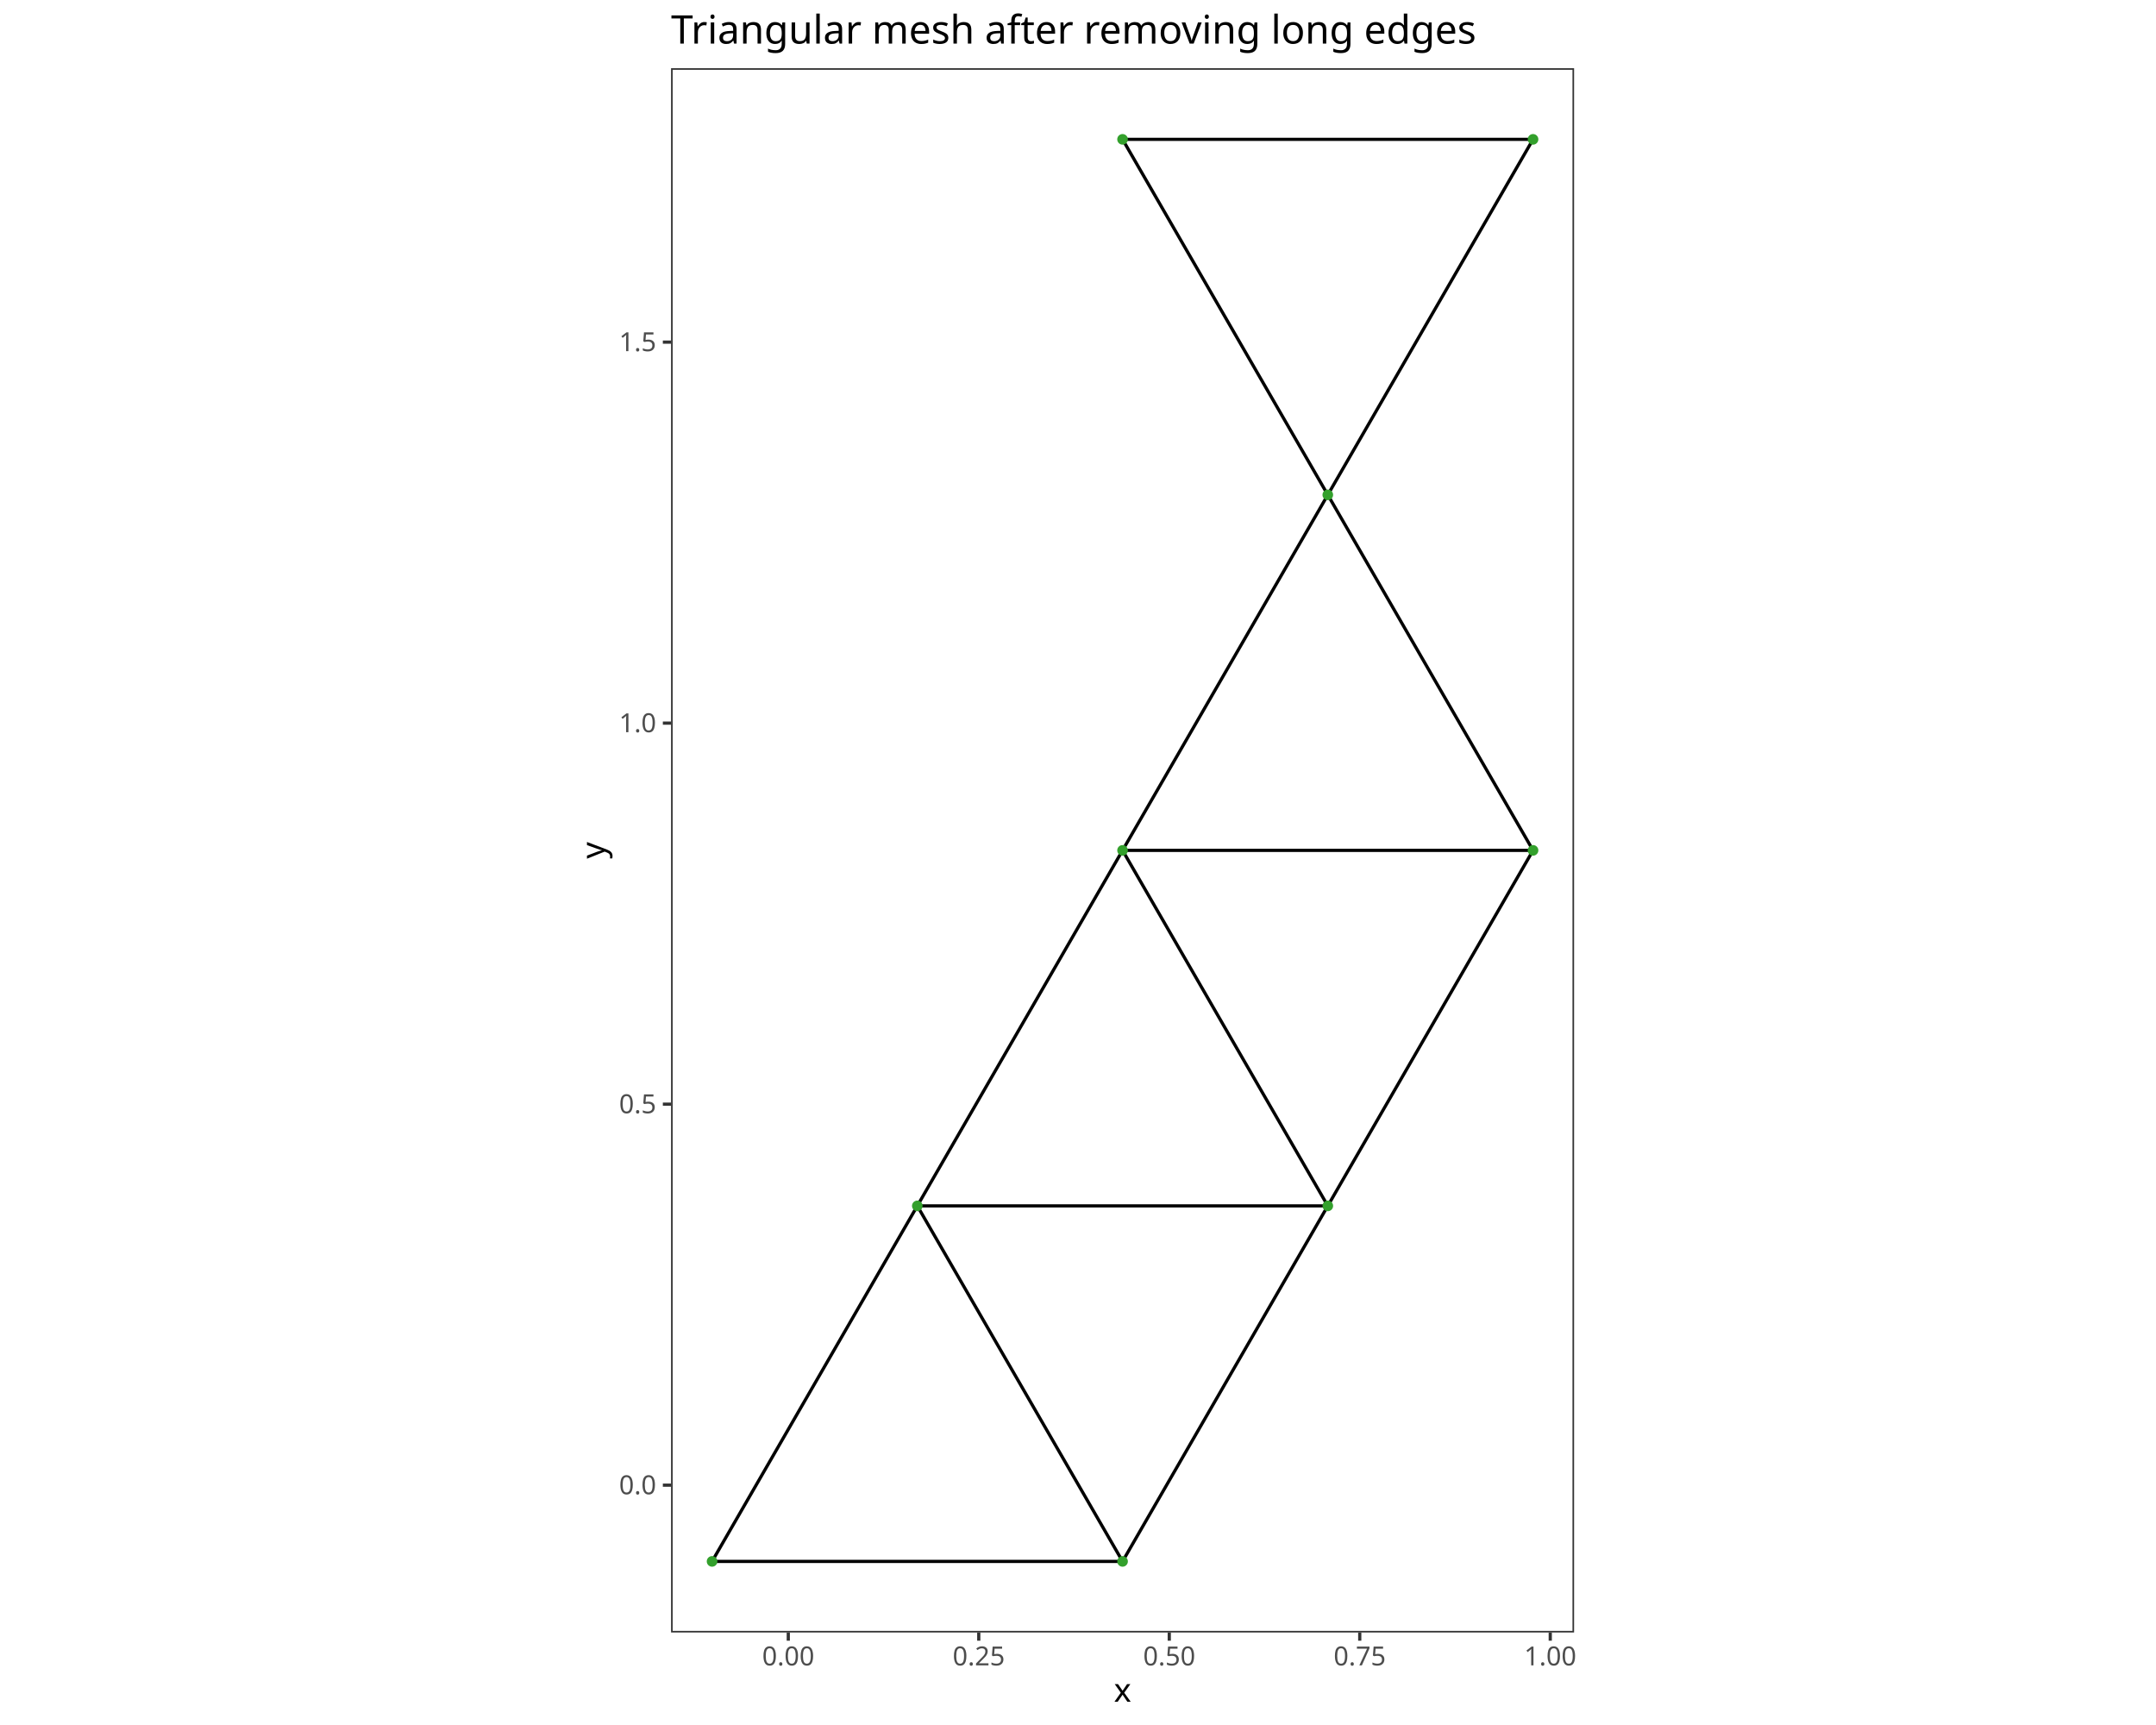
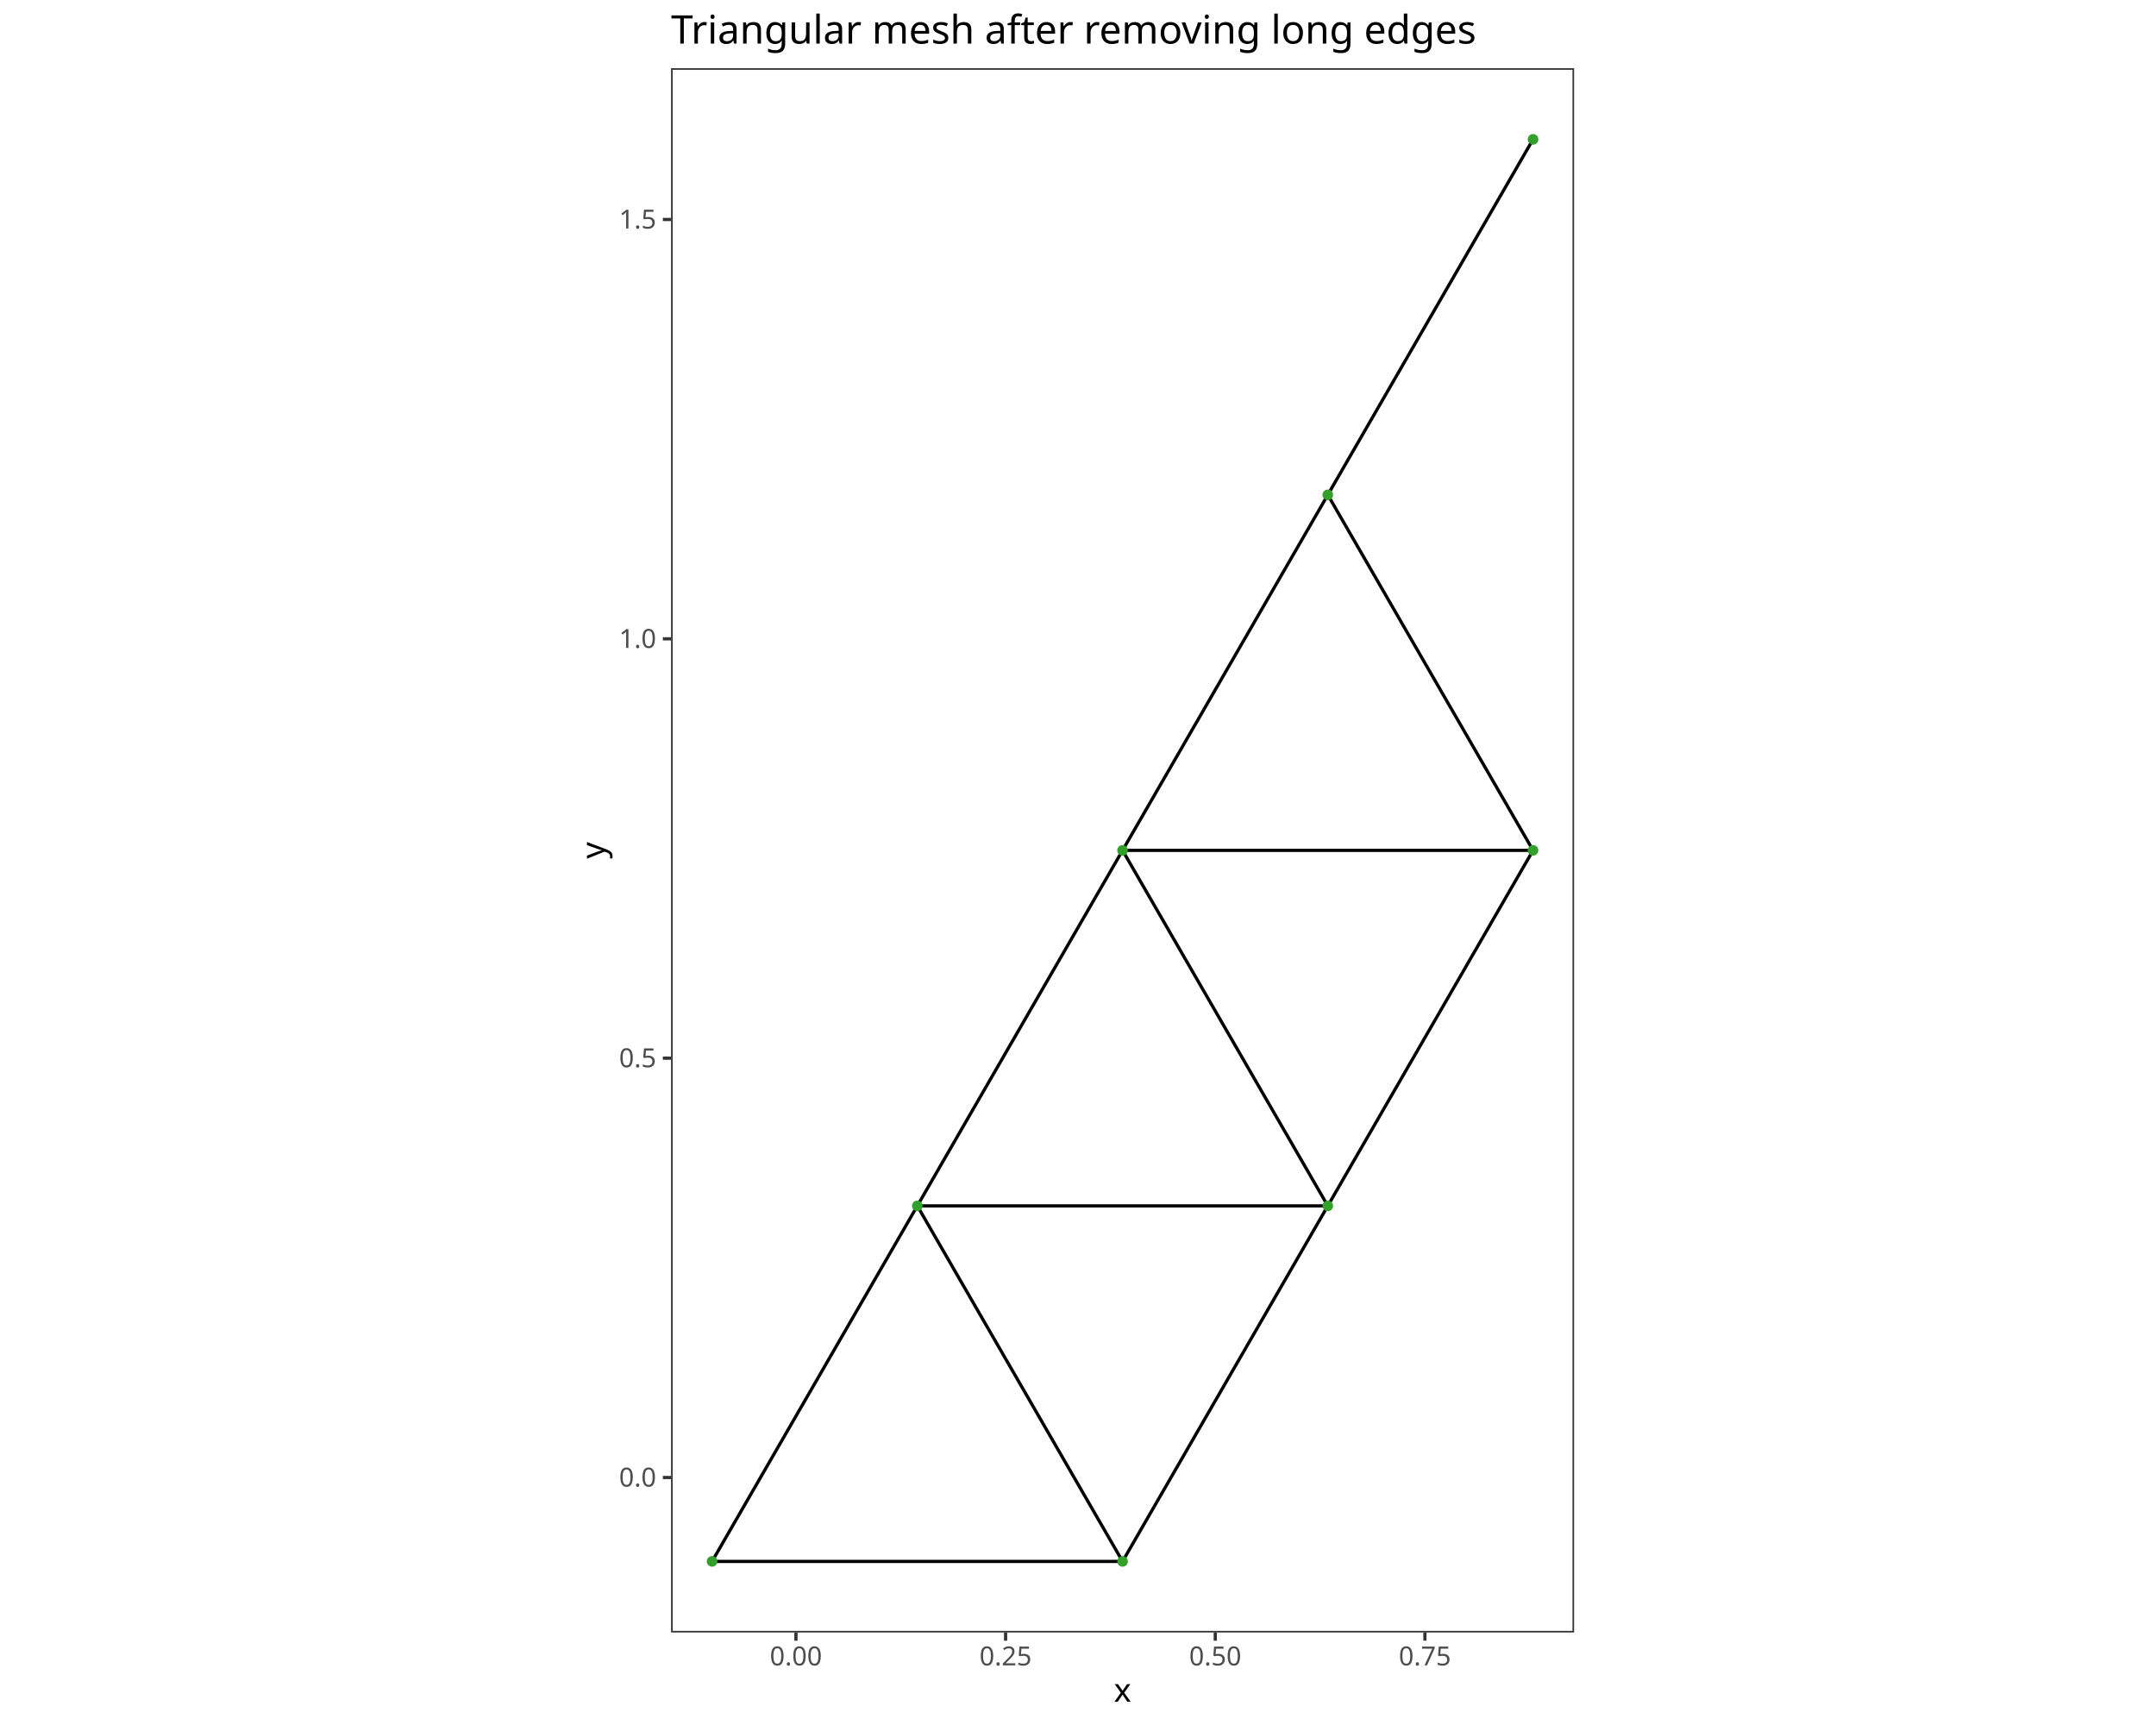
<svg xmlns="http://www.w3.org/2000/svg" class="svglite" data-engine-version="2.0" width="720.00pt" height="576.00pt" viewBox="0 0 720.00 576.00">
  <defs>
    <style type="text/css">
    .svglite line, .svglite polyline, .svglite polygon, .svglite path, .svglite rect, .svglite circle {
      fill: none;
      stroke: #000000;
      stroke-linecap: round;
      stroke-linejoin: round;
      stroke-miterlimit: 10.00;
    }
  </style>
  </defs>
  <rect width="100%" height="100%" style="stroke: none; fill: #FFFFFF;" />
  <defs>
    <clipPath id="cpMC4wMHw3MjAuMDB8MC4wMHw1NzYuMDA=">
      <rect x="0.00" y="0.00" width="720.00" height="576.00" />
    </clipPath>
  </defs>
  <g clip-path="url(#cpMC4wMHw3MjAuMDB8MC4wMHw1NzYuMDA=)">
</g>
  <defs>
    <clipPath id="cpMTg4Ljg2fDUzMS4xNHwwLjAwfDU3Ni4wMA==">
      <rect x="188.86" y="0.00" width="342.28" height="576.00" />
    </clipPath>
  </defs>
  <g clip-path="url(#cpMTg4Ljg2fDUzMS4xNHwwLjAwfDU3Ni4wMA==)">
    <rect x="188.86" y="0.00" width="342.28" height="576.00" style="stroke-width: 1.07; stroke: #FFFFFF; fill: #FFFFFF;" />
  </g>
  <g clip-path="url(#cpMC4wMHw3MjAuMDB8MC4wMHw1NzYuMDA=)">
</g>
  <defs>
    <clipPath id="cpMjI0LjEwfDUyNS42NnwyMi43OHw1NDUuMTE=">
      <rect x="224.10" y="22.78" width="301.57" height="522.33" />
    </clipPath>
  </defs>
  <g clip-path="url(#cpMjI0LjEwfDUyNS42NnwyMi43OHw1NDUuMTE=)">
    <rect x="224.10" y="22.78" width="301.57" height="522.33" style="stroke-width: 1.07; stroke: none; fill: #FFFFFF;" />
    <line x1="237.80" y1="521.37" x2="374.88" y2="521.37" style="stroke-width: 1.07; stroke-linecap: butt;" />
    <line x1="306.34" y1="402.66" x2="443.42" y2="402.66" style="stroke-width: 1.07; stroke-linecap: butt;" />
    <line x1="306.34" y1="402.66" x2="374.88" y2="283.95" style="stroke-width: 1.07; stroke-linecap: butt;" />
    <line x1="374.88" y1="283.95" x2="511.96" y2="283.95" style="stroke-width: 1.07; stroke-linecap: butt;" />
+     <line x1="443.42" y1="402.66" x2="511.96" y2="283.95" style="stroke-width: 1.07; stroke-linecap: butt;" />
    <line x1="374.88" y1="283.95" x2="443.42" y2="165.24" style="stroke-width: 1.07; stroke-linecap: butt;" />
-     <line x1="374.88" y1="46.53" x2="511.96" y2="46.53" style="stroke-width: 1.07; stroke-linecap: butt;" />
    <line x1="443.42" y1="165.24" x2="511.96" y2="46.53" style="stroke-width: 1.07; stroke-linecap: butt;" />
    <line x1="237.80" y1="521.37" x2="306.34" y2="402.66" style="stroke-width: 1.07; stroke-linecap: butt;" />
    <line x1="374.88" y1="521.37" x2="443.42" y2="402.66" style="stroke-width: 1.07; stroke-linecap: butt;" />
    <line x1="443.42" y1="402.66" x2="374.88" y2="283.95" style="stroke-width: 1.07; stroke-linecap: butt;" />
-     <line x1="443.42" y1="402.66" x2="511.96" y2="283.95" style="stroke-width: 1.07; stroke-linecap: butt;" />
    <line x1="511.96" y1="283.95" x2="443.42" y2="165.24" style="stroke-width: 1.07; stroke-linecap: butt;" />
-     <line x1="443.42" y1="165.24" x2="374.88" y2="46.53" style="stroke-width: 1.07; stroke-linecap: butt;" />
    <line x1="374.88" y1="521.37" x2="306.34" y2="402.66" style="stroke-width: 1.07; stroke-linecap: butt;" />
    <circle cx="237.80" cy="521.37" r="1.42" style="stroke-width: 0.71; stroke: #33A02C; fill: #33A02C;" />
    <circle cx="306.34" cy="402.66" r="1.42" style="stroke-width: 0.71; stroke: #33A02C; fill: #33A02C;" />
    <circle cx="374.88" cy="283.95" r="1.42" style="stroke-width: 0.71; stroke: #33A02C; fill: #33A02C;" />
-     <circle cx="374.88" cy="46.53" r="1.42" style="stroke-width: 0.71; stroke: #33A02C; fill: #33A02C;" />
+     <circle cx="443.42" cy="402.66" r="1.42" style="stroke-width: 0.71; stroke: #33A02C; fill: #33A02C;" />
    <circle cx="443.42" cy="165.24" r="1.42" style="stroke-width: 0.71; stroke: #33A02C; fill: #33A02C;" />
    <circle cx="374.88" cy="521.37" r="1.42" style="stroke-width: 0.71; stroke: #33A02C; fill: #33A02C;" />
-     <circle cx="443.42" cy="402.66" r="1.42" style="stroke-width: 0.71; stroke: #33A02C; fill: #33A02C;" />
    <circle cx="511.96" cy="283.95" r="1.42" style="stroke-width: 0.71; stroke: #33A02C; fill: #33A02C;" />
    <circle cx="511.96" cy="46.53" r="1.42" style="stroke-width: 0.71; stroke: #33A02C; fill: #33A02C;" />
    <rect x="224.10" y="22.78" width="301.57" height="522.33" style="stroke-width: 1.07; stroke: #333333;" />
  </g>
  <g clip-path="url(#cpMC4wMHw3MjAuMDB8MC4wMHw1NzYuMDA=)">
-     <text x="219.16" y="498.95" text-anchor="end" style="font-size: 8.80px; fill: #4D4D4D; font-family: sans;" textLength="12.23px" lengthAdjust="spacingAndGlyphs">0.0</text>
-     <text x="219.16" y="371.72" text-anchor="end" style="font-size: 8.80px; fill: #4D4D4D; font-family: sans;" textLength="12.23px" lengthAdjust="spacingAndGlyphs">0.5</text>
-     <text x="219.16" y="244.49" text-anchor="end" style="font-size: 8.80px; fill: #4D4D4D; font-family: sans;" textLength="12.23px" lengthAdjust="spacingAndGlyphs">1.0</text>
-     <text x="219.16" y="117.26" text-anchor="end" style="font-size: 8.80px; fill: #4D4D4D; font-family: sans;" textLength="12.23px" lengthAdjust="spacingAndGlyphs">1.5</text>
-     <polyline points="221.36,495.92 224.10,495.92 " style="stroke-width: 1.07; stroke: #333333; stroke-linecap: butt;" />
-     <polyline points="221.36,368.69 224.10,368.69 " style="stroke-width: 1.07; stroke: #333333; stroke-linecap: butt;" />
-     <polyline points="221.36,241.46 224.10,241.46 " style="stroke-width: 1.07; stroke: #333333; stroke-linecap: butt;" />
-     <polyline points="221.36,114.24 224.10,114.24 " style="stroke-width: 1.07; stroke: #333333; stroke-linecap: butt;" />
-     <polyline points="263.25,547.85 263.25,545.11 " style="stroke-width: 1.07; stroke: #333333; stroke-linecap: butt;" />
-     <polyline points="326.86,547.85 326.86,545.11 " style="stroke-width: 1.07; stroke: #333333; stroke-linecap: butt;" />
-     <polyline points="390.48,547.85 390.48,545.11 " style="stroke-width: 1.07; stroke: #333333; stroke-linecap: butt;" />
-     <polyline points="454.09,547.85 454.09,545.11 " style="stroke-width: 1.07; stroke: #333333; stroke-linecap: butt;" />
-     <polyline points="517.71,547.85 517.71,545.11 " style="stroke-width: 1.07; stroke: #333333; stroke-linecap: butt;" />
-     <text x="263.25" y="556.10" text-anchor="middle" style="font-size: 8.80px; fill: #4D4D4D; font-family: sans;" textLength="17.13px" lengthAdjust="spacingAndGlyphs">0.00</text>
-     <text x="326.86" y="556.10" text-anchor="middle" style="font-size: 8.80px; fill: #4D4D4D; font-family: sans;" textLength="17.13px" lengthAdjust="spacingAndGlyphs">0.25</text>
-     <text x="390.48" y="556.10" text-anchor="middle" style="font-size: 8.80px; fill: #4D4D4D; font-family: sans;" textLength="17.13px" lengthAdjust="spacingAndGlyphs">0.50</text>
-     <text x="454.09" y="556.10" text-anchor="middle" style="font-size: 8.80px; fill: #4D4D4D; font-family: sans;" textLength="17.13px" lengthAdjust="spacingAndGlyphs">0.75</text>
-     <text x="517.71" y="556.10" text-anchor="middle" style="font-size: 8.80px; fill: #4D4D4D; font-family: sans;" textLength="17.13px" lengthAdjust="spacingAndGlyphs">1.00</text>
+     <text x="219.16" y="496.39" text-anchor="end" style="font-size: 8.80px; fill: #4D4D4D; font-family: sans;" textLength="12.23px" lengthAdjust="spacingAndGlyphs">0.0</text>
+     <text x="219.16" y="356.36" text-anchor="end" style="font-size: 8.80px; fill: #4D4D4D; font-family: sans;" textLength="12.23px" lengthAdjust="spacingAndGlyphs">0.5</text>
+     <text x="219.16" y="216.34" text-anchor="end" style="font-size: 8.80px; fill: #4D4D4D; font-family: sans;" textLength="12.23px" lengthAdjust="spacingAndGlyphs">1.0</text>
+     <text x="219.16" y="76.31" text-anchor="end" style="font-size: 8.80px; fill: #4D4D4D; font-family: sans;" textLength="12.23px" lengthAdjust="spacingAndGlyphs">1.5</text>
+     <polyline points="221.36,493.36 224.10,493.36 " style="stroke-width: 1.07; stroke: #333333; stroke-linecap: butt;" />
+     <polyline points="221.36,353.34 224.10,353.34 " style="stroke-width: 1.07; stroke: #333333; stroke-linecap: butt;" />
+     <polyline points="221.36,213.31 224.10,213.31 " style="stroke-width: 1.07; stroke: #333333; stroke-linecap: butt;" />
+     <polyline points="221.36,73.28 224.10,73.28 " style="stroke-width: 1.07; stroke: #333333; stroke-linecap: butt;" />
+     <polyline points="265.81,547.85 265.81,545.11 " style="stroke-width: 1.07; stroke: #333333; stroke-linecap: butt;" />
+     <polyline points="335.82,547.85 335.82,545.11 " style="stroke-width: 1.07; stroke: #333333; stroke-linecap: butt;" />
+     <polyline points="405.84,547.85 405.84,545.11 " style="stroke-width: 1.07; stroke: #333333; stroke-linecap: butt;" />
+     <polyline points="475.85,547.85 475.85,545.11 " style="stroke-width: 1.07; stroke: #333333; stroke-linecap: butt;" />
+     <text x="265.81" y="556.10" text-anchor="middle" style="font-size: 8.80px; fill: #4D4D4D; font-family: sans;" textLength="17.13px" lengthAdjust="spacingAndGlyphs">0.00</text>
+     <text x="335.82" y="556.10" text-anchor="middle" style="font-size: 8.80px; fill: #4D4D4D; font-family: sans;" textLength="17.13px" lengthAdjust="spacingAndGlyphs">0.25</text>
+     <text x="405.84" y="556.10" text-anchor="middle" style="font-size: 8.80px; fill: #4D4D4D; font-family: sans;" textLength="17.13px" lengthAdjust="spacingAndGlyphs">0.50</text>
+     <text x="475.85" y="556.10" text-anchor="middle" style="font-size: 8.80px; fill: #4D4D4D; font-family: sans;" textLength="17.13px" lengthAdjust="spacingAndGlyphs">0.75</text>
    <text x="374.88" y="568.24" text-anchor="middle" style="font-size: 11.00px; font-family: sans;" textLength="5.50px" lengthAdjust="spacingAndGlyphs">x</text>
    <text transform="translate(201.91,283.95) rotate(-90)" text-anchor="middle" style="font-size: 11.00px; font-family: sans;" textLength="5.50px" lengthAdjust="spacingAndGlyphs">y</text>
    <text x="224.10" y="14.56" style="font-size: 13.20px; font-family: sans;" textLength="251.69px" lengthAdjust="spacingAndGlyphs">Triangular mesh after removing long edges</text>
  </g>
</svg>
